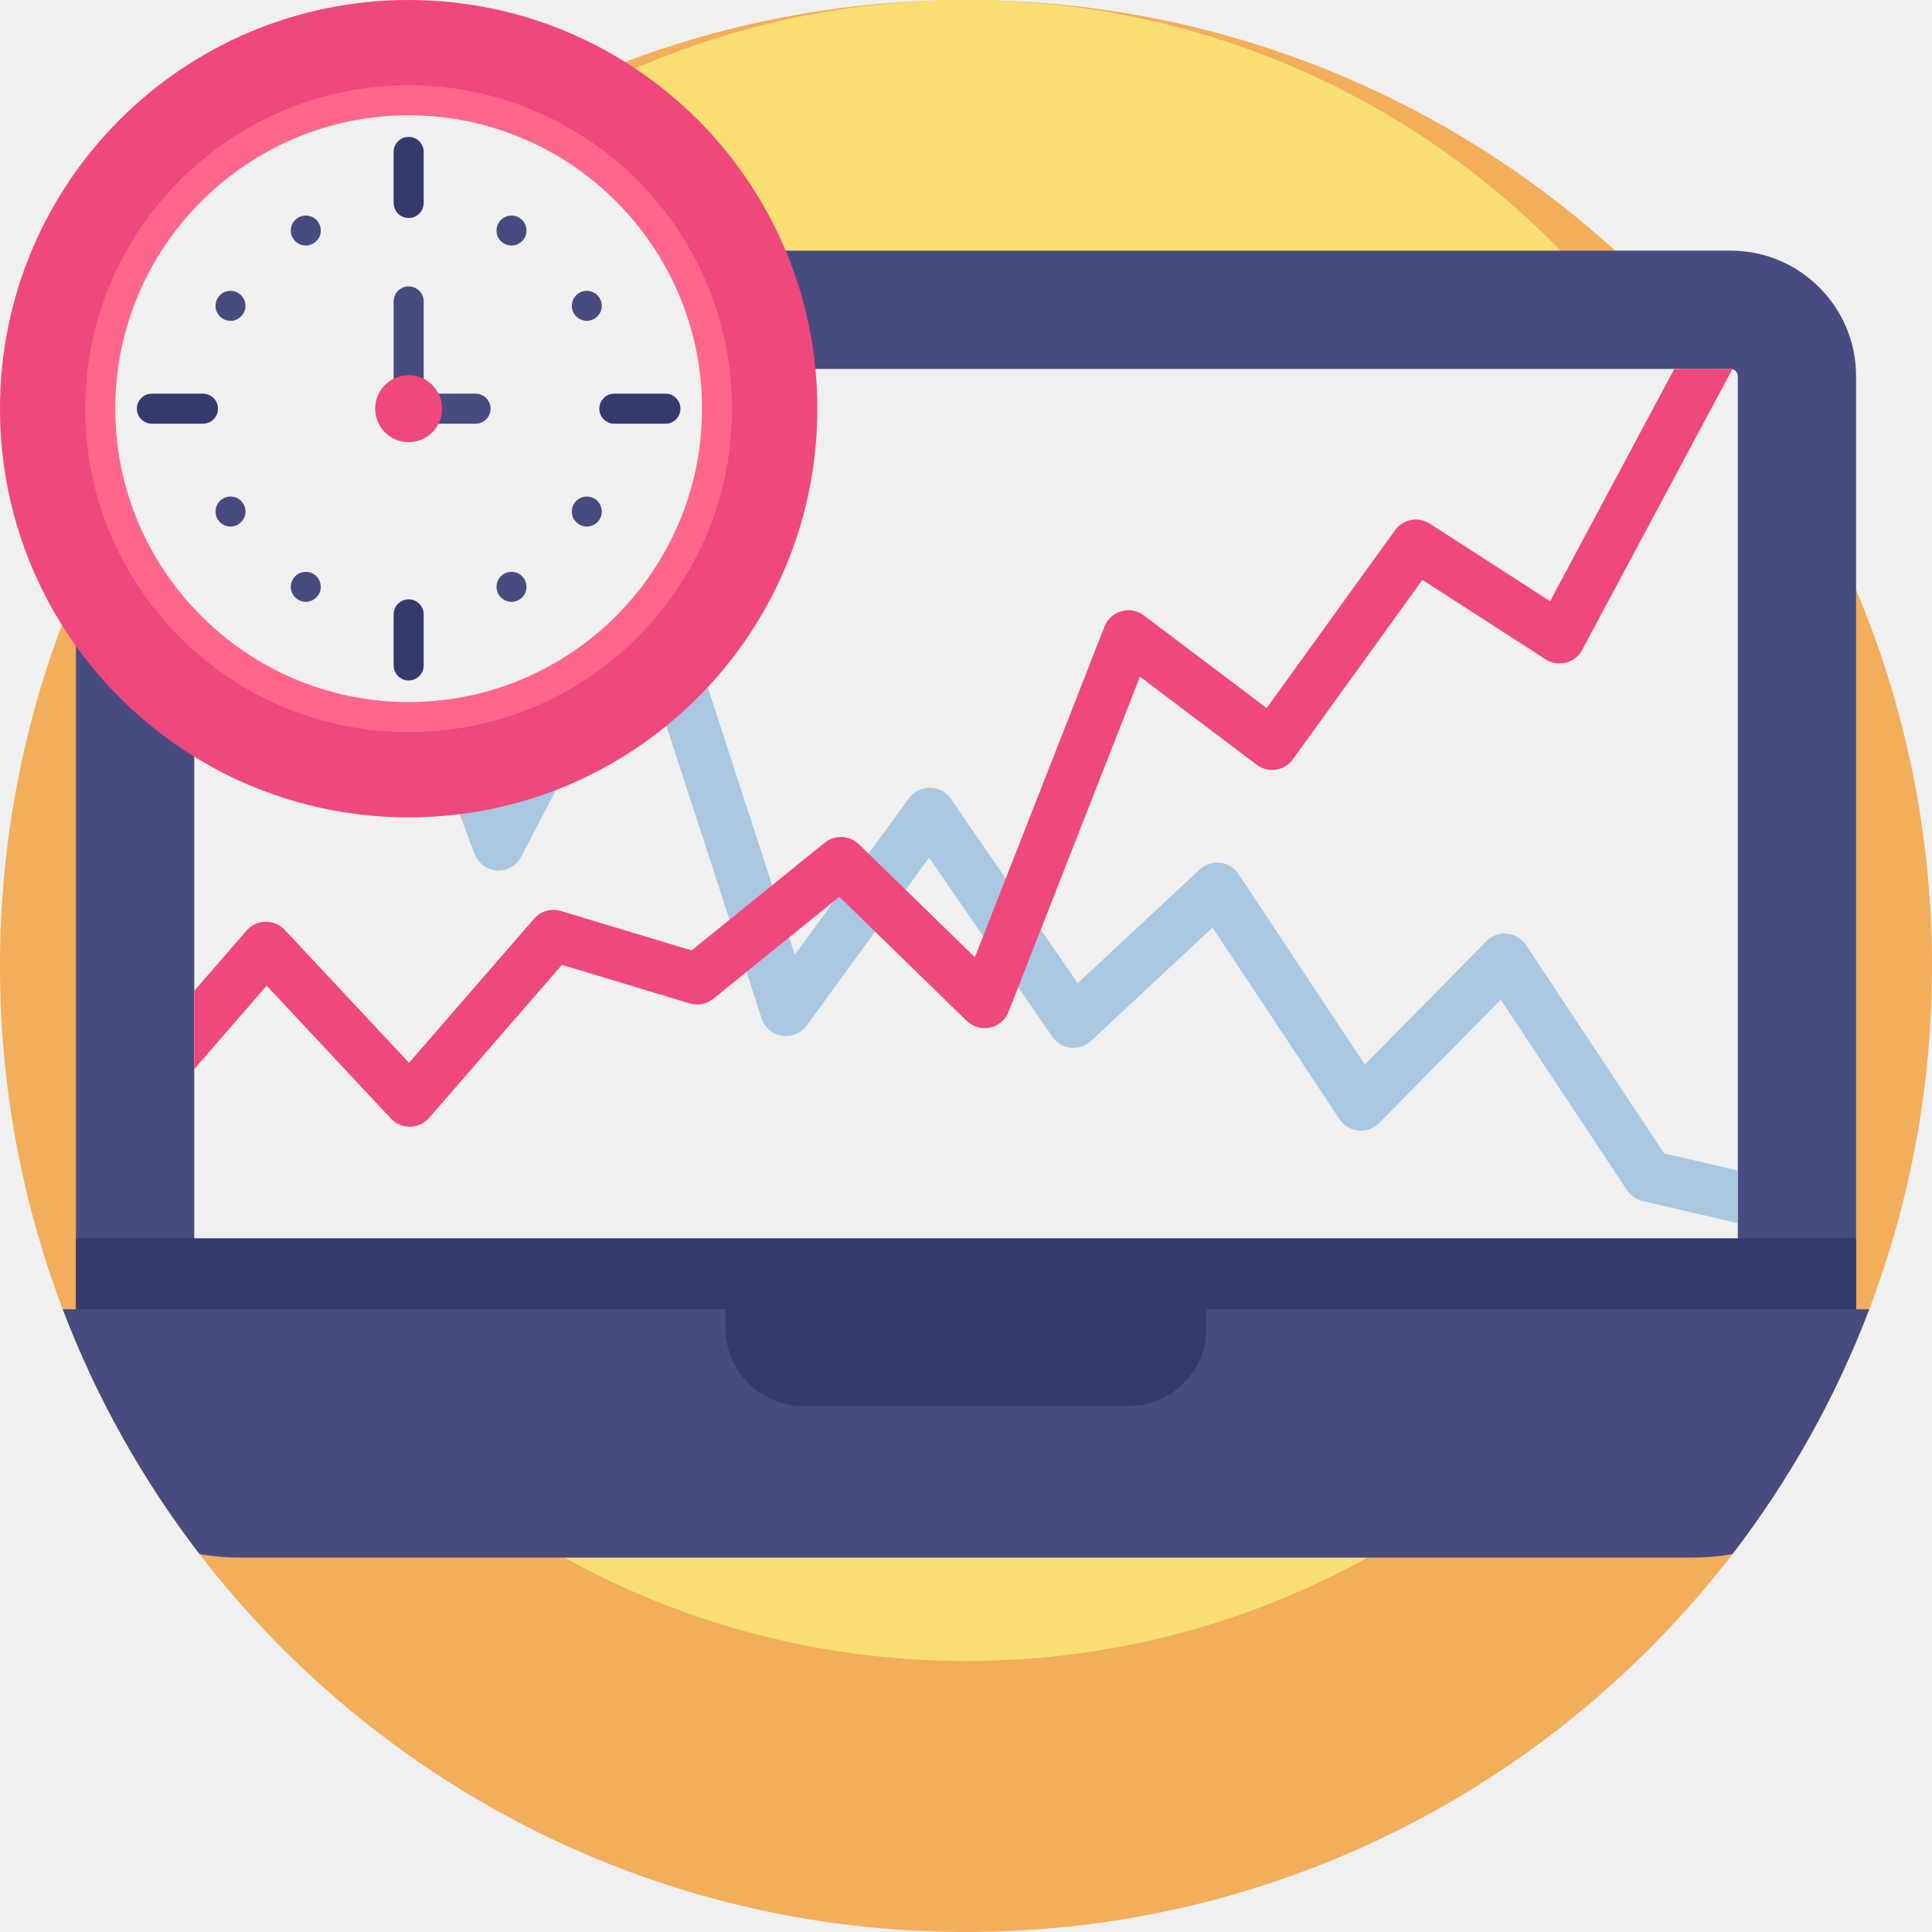
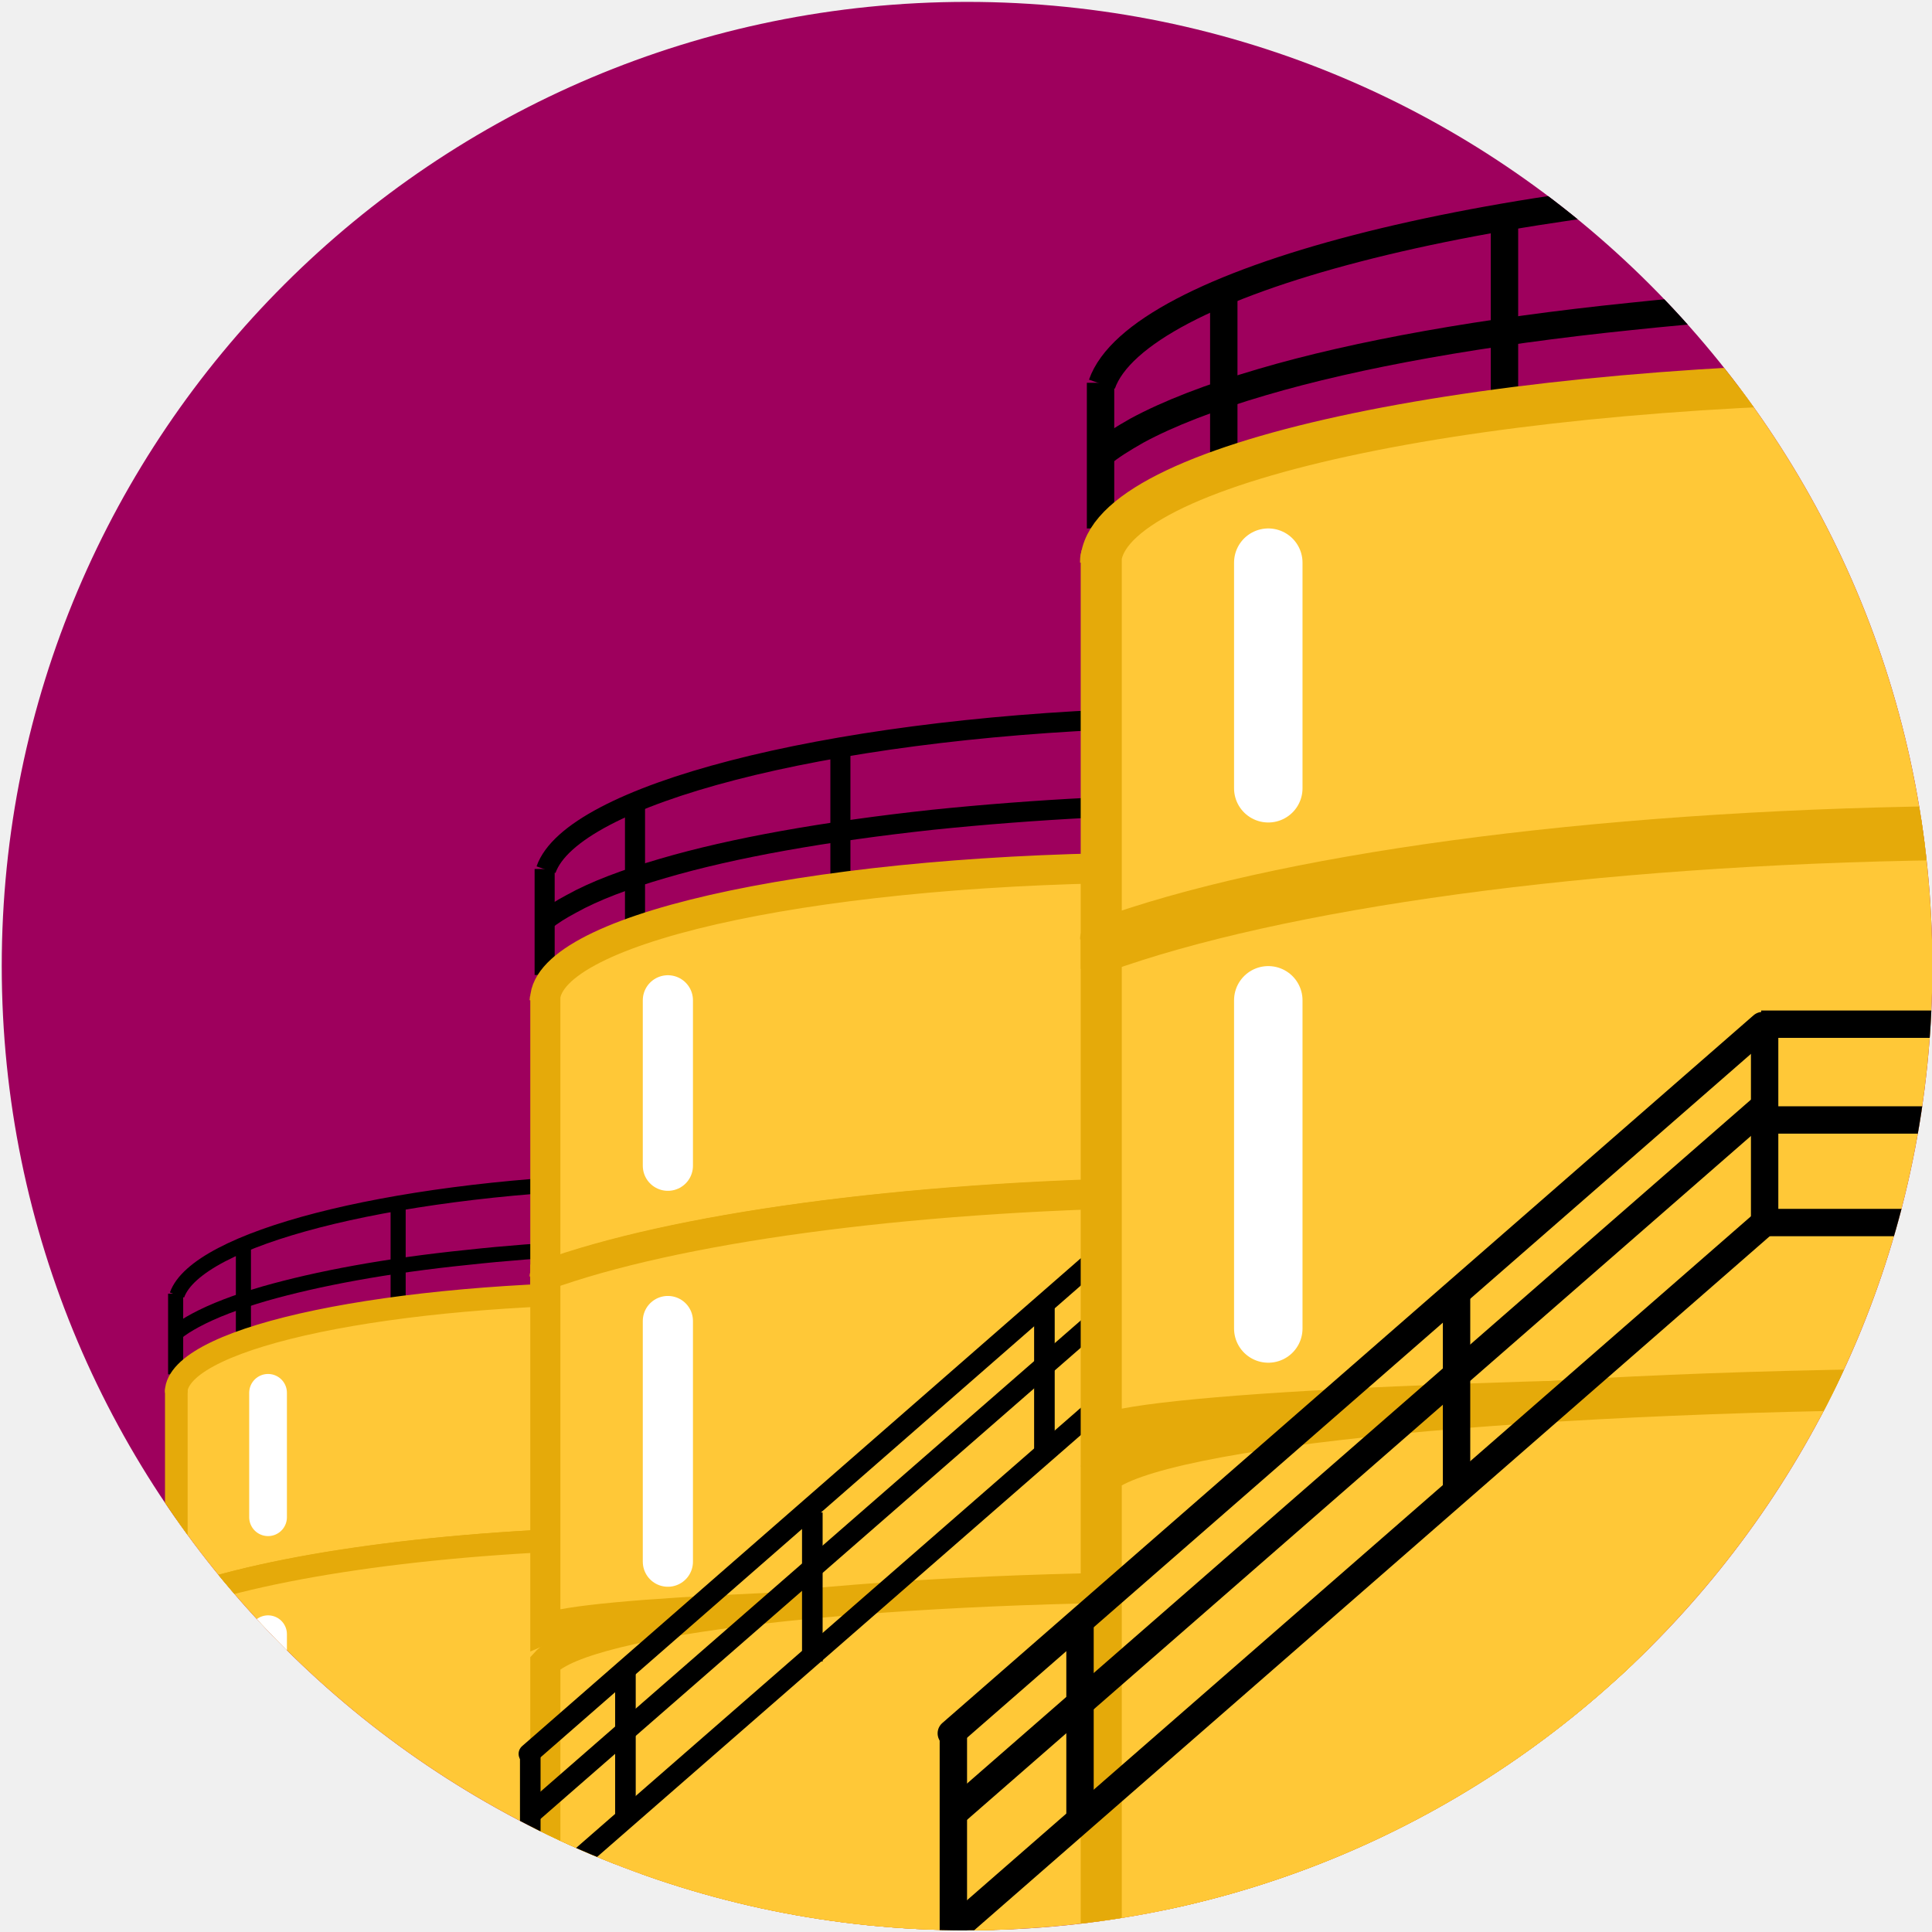
- <svg xmlns="http://www.w3.org/2000/svg" version="1.1" id="Capa_1" x="0px" y="0px" viewBox="0 0 512 512" style="enable-background:new 0 0 512 512;" xml:space="preserve">
-   <path style="fill:#F2AE5A;" d="M512,256c0,32.037-5.883,62.694-16.624,90.969c-8.934,23.479-21.222,45.307-36.268,64.899  C412.296,472.754,338.735,512,256,512S99.704,472.754,52.893,411.867c-15.047-19.592-27.335-41.42-36.268-64.899  C5.883,318.694,0,288.037,0,256C0,114.615,114.615,0,256,0S512,114.615,512,256z" />
-   <path style="fill:#F9DF73;" d="M476.092,220.092c0,27.542-5.057,53.9-14.292,78.21c-7.681,20.185-18.245,38.952-31.181,55.795  C390.373,406.442,327.13,440.184,256,440.184s-134.373-33.742-174.618-86.087c-12.936-16.844-23.501-35.61-31.181-55.795  c-9.235-24.309-14.292-50.666-14.292-78.21C35.908,98.538,134.446,0,256,0S476.092,98.538,476.092,220.092z" />
-   <path style="fill:#484B7F;" d="M491.875,99.673v250.942H20.125V99.673c0-18.359,14.89-33.249,33.249-33.249h405.243  C476.985,66.424,491.875,81.314,491.875,99.673z" />
-   <path style="fill:#F0F0F0;" d="M460.531,99.672v230.045H51.475V99.672c0-1.045,0.846-1.902,1.902-1.902h405.243  c0.157,0,0.313,0.021,0.46,0.063C459.915,98.031,460.531,98.784,460.531,99.672z" />
-   <path style="fill:#A9C7E0;" d="M460.531,310.208v13.949l-25.234-5.883c-1.682-0.397-3.156-1.421-4.117-2.863l-33.468-50.489  l-32.214,32.695c-1.432,1.463-3.459,2.194-5.496,1.996c-2.038-0.199-3.877-1.306-5.005-3.009l-33.667-50.782l-32.225,30.051  c-1.442,1.348-3.406,2.006-5.371,1.787c-1.964-0.209-3.741-1.275-4.859-2.905l-32.653-47.47l-32.444,44.492  c-1.505,2.058-4.033,3.103-6.552,2.706c-2.518-0.397-4.598-2.184-5.392-4.608l-33.081-101.637l-30.616,58.786  c-1.243,2.382-3.762,3.803-6.437,3.647c-2.675-0.167-5.005-1.881-5.945-4.389l-33.959-90.363l-40.323,48.964v-21.368l37.303-45.296  c1.536-1.87,3.971-2.779,6.353-2.382c2.393,0.397,4.389,2.038,5.245,4.305l32.737,87.113l31.065-59.643  c1.264-2.424,3.856-3.856,6.583-3.636c2.727,0.23,5.057,2.069,5.904,4.671l33.97,104.385l30.26-41.503  c1.306-1.776,3.427-2.811,5.58-2.79c2.205,0.031,4.263,1.128,5.507,2.947l33.625,48.88l32.329-30.145  c1.463-1.369,3.438-2.017,5.423-1.787c1.985,0.24,3.772,1.337,4.869,2.999l33.468,50.489l32.214-32.695  c1.442-1.463,3.459-2.194,5.496-1.996c2.038,0.199,3.877,1.306,5.005,3.009l36.603,55.223L460.531,310.208z" />
-   <path style="fill:#EF487D;" d="M459.079,97.833L419.3,172.229c-0.899,1.682-2.456,2.905-4.284,3.375  c-1.839,0.481-3.793,0.167-5.392-0.867l-32.674-21.065l-34.314,47.543c-1.076,1.484-2.696,2.476-4.493,2.748  c-1.808,0.272-3.647-0.199-5.11-1.296l-30.939-23.343l-34.826,88.837c-0.836,2.121-2.664,3.678-4.89,4.159  c-2.226,0.481-4.545-0.178-6.175-1.766l-33.771-32.893l-33.395,27.031c-1.745,1.421-4.086,1.881-6.238,1.223l-33.886-10.219  l-35.203,40.563c-1.264,1.452-3.082,2.299-5.005,2.341c-1.912,0.021-3.772-0.752-5.089-2.152L70.67,261.203l-19.195,22.12v-20.731  l13.876-15.987c1.264-1.452,3.082-2.299,5.005-2.341c1.923-0.031,3.783,0.752,5.089,2.152l32.946,35.244l33.144-38.191  c1.755-2.017,4.535-2.821,7.095-2.048l34.649,10.449l35.297-28.557c2.675-2.163,6.552-1.996,9.017,0.408l30.762,29.957  l34.356-87.646c0.773-1.985,2.435-3.48,4.472-4.054c2.048-0.585,4.242-0.178,5.945,1.108l32.549,24.555l34.032-47.135  c2.111-2.936,6.154-3.699,9.185-1.735l31.901,20.553l32.904-61.555h14.921C458.776,97.77,458.933,97.791,459.079,97.833z" />
-   <rect x="20.125" y="328.161" style="fill:#343A6E;" width="471.751" height="24.773" />
-   <path style="fill:#484B7F;" d="M495.376,346.969c-8.934,23.479-21.222,45.307-36.268,64.899c-3.584,0.606-7.272,0.919-11.034,0.919  H63.927c-3.762,0-7.45-0.313-11.034-0.919c-15.047-19.592-27.335-41.42-36.268-64.899H495.376z" />
-   <path style="fill:#343A6E;" d="M299.103,372.614h-86.212c-11.395,0-20.633-9.238-20.633-20.633v-5.018h127.478v5.018  C319.736,363.377,310.498,372.614,299.103,372.614z" />
-   <path style="fill:#EF487D;" d="M152.467,9.388C138.982,3.352,124.035,0,108.304,0C48.485,0,0,48.485,0,108.304  c0,38.85,20.453,72.926,51.185,92.036c16.579,10.314,36.156,16.268,57.117,16.268c59.812,0,108.304-48.485,108.304-108.304  C216.606,64.216,190.267,26.285,152.467,9.388z" />
-   <path style="fill:#F0F0F0;" d="M190.025,108.304c0,44.517-35.585,80.715-79.856,81.706c-0.619,0.015-1.241,0.02-1.865,0.02  c-10.37,0-20.291-1.93-29.418-5.459c-4.654-1.799-9.107-4.006-13.305-6.589c-23.402-14.369-39.013-40.194-39.013-69.678  c0-45.135,36.595-81.726,81.736-81.726c11.178,0,21.829,2.241,31.53,6.308c5.348,2.237,10.404,5.026,15.104,8.299  c3.504,2.438,6.8,5.142,9.871,8.088C180.344,64.138,190.025,85.092,190.025,108.304z" />
-   <path style="fill:#FF668C;" d="M108.304,194.011c-22.896,0-44.421-8.914-60.61-25.102c-16.191-16.188-25.107-37.711-25.107-60.606  c0-47.26,38.452-85.708,85.717-85.708c47.257,0,85.703,38.448,85.703,85.708c0,22.895-8.915,44.419-25.103,60.606  C152.716,185.096,131.195,194.011,108.304,194.011z M108.304,30.559c-42.874,0-77.755,34.876-77.755,77.745  s34.881,77.745,77.755,77.745c42.866,0,77.739-34.876,77.739-77.745C186.043,65.435,151.17,30.559,108.304,30.559z" />
-   <g>
-     <path style="fill:#343A6E;" d="M108.299,57.77c-2.198,0-3.981-1.783-3.981-3.981V40.257c0-2.198,1.783-3.981,3.981-3.981   s3.981,1.783,3.981,3.981v13.532C112.281,55.988,110.498,57.77,108.299,57.77z" />
-     <path style="fill:#343A6E;" d="M108.299,180.334c-2.198,0-3.981-1.783-3.981-3.981V162.82c0-2.198,1.783-3.981,3.981-3.981   s3.981,1.783,3.981,3.981v13.532C112.281,178.551,110.498,180.334,108.299,180.334z" />
-     <path style="fill:#343A6E;" d="M176.346,112.286h-13.532c-2.198,0-3.981-1.783-3.981-3.981c0-2.198,1.783-3.981,3.981-3.981h13.532   c2.198,0,3.981,1.783,3.981,3.981C180.327,110.503,178.546,112.286,176.346,112.286z" />
-     <path style="fill:#343A6E;" d="M53.784,112.286H40.253c-2.198,0-3.981-1.783-3.981-3.981c0-2.198,1.783-3.981,3.981-3.981h13.531   c2.198,0,3.981,1.783,3.981,3.981C57.765,110.503,55.982,112.286,53.784,112.286z" />
+ <svg xmlns="http://www.w3.org/2000/svg" xmlns:xlink="http://www.w3.org/1999/xlink" version="1.1" id="Capa_1" x="0px" y="0px" viewBox="0 0 512 512" style="enable-background:new 0 0 512 512;" xml:space="preserve">
+   <style id="style2" type="text/css">
+ 	.st_syt0{fill:#9E005D;}
+ 	.st_syt1{fill:none;}
+ 	.st_syt2{clip-path:url(#SVGID_2_);}
+ 	.st_syt3{fill:none;stroke:#000000;stroke-width:2.204;stroke-miterlimit:10;}
+ 	.st_syt4{fill:#FFC837;stroke:#E5AA0A;stroke-width:3.305;stroke-miterlimit:10;}
+ 	.st_syt5{fill:none;stroke:#E5AA0A;stroke-width:3.305;stroke-miterlimit:10;}
+ 	.st_syt6{fill:#FFC837;stroke:#E5AA0A;stroke-width:5.723;stroke-miterlimit:10;}
+ 	.st_syt7{fill:#E5AA0A;}
+ 	.st_syt8{fill:none;stroke:#FFFFFF;stroke-width:5.509;stroke-linecap:round;stroke-miterlimit:10;}
+ 	.st_syt9{fill:none;stroke:#000000;stroke-width:2.931;stroke-miterlimit:10;}
+ 	.st_syt10{fill:#FFC837;stroke:#E5AA0A;stroke-width:4.396;stroke-miterlimit:10;}
+ 	.st_syt11{fill:none;stroke:#E5AA0A;stroke-width:4.396;stroke-miterlimit:10;}
+ 	.st_syt12{fill:#FFC837;stroke:#E5AA0A;stroke-width:4.4;stroke-miterlimit:10;}
+ 	.st_syt13{fill:none;stroke:#FFFFFF;stroke-width:7.327;stroke-linecap:round;stroke-miterlimit:10;}
+ 	.st_syt14{fill:none;stroke:#000000;stroke-width:3.008;stroke-linecap:round;stroke-miterlimit:10;}
+ 	.st_syt15{fill:none;stroke:#000000;stroke-width:3.008;stroke-miterlimit:10;}
+ 	.st_syt16{fill:none;stroke:#000000;stroke-width:4;stroke-miterlimit:10;}
+ 	.st_syt17{fill:#FFC837;stroke:#E5AA0A;stroke-width:6;stroke-miterlimit:10;}
+ 	.st_syt18{fill:none;stroke:#E5AA0A;stroke-width:6;stroke-miterlimit:10;}
+ 	.st_syt19{fill:none;stroke:#FFFFFF;stroke-width:10;stroke-linecap:round;stroke-miterlimit:10;}
+ 	.st_syt20{fill:none;stroke:#000000;stroke-width:4;stroke-linecap:round;stroke-miterlimit:10;}
+ </style>
+   <ellipse style="stroke-width:1.813" ry="255.522" rx="255.816" id="circle4" cy="256.024" cx="256.279" class="st_syt0" />
+   <path style="stroke-width:0.731" id="path6" d="m -195.619,-158 c -0.152,0.351 -0.305,0.701 -0.381,0.982 v 6.593 c 5.254,-2.805 11.651,-5.33 18.961,-7.574" class="st_syt1" />
+   <g transform="matrix(1.814301,0,0,1.812214,-112.0244,-122.729)" id="g208">
+     <defs id="defs9">
+       <circle r="141" cy="209" cx="203" id="SVGID_1_" />
+     </defs>
+     <clipPath id="SVGID_2_">
+       <use height="100%" width="100%" y="0" x="0" id="use11" style="overflow:visible" xlink:href="#SVGID_1_" />
+     </clipPath>
+     <g id="g62" clip-path="url(#SVGID_2_)" class="st_syt2">
+       <g id="g32">
+         <g id="g18">
+           <path id="path14" d="m 87.4,262.7 c 0.8,-0.7 1.8,-1.3 2.9,-1.9 2.6,-1.4 6,-2.7 10.1,-3.9 7.7,-2.2 17.8,-4.1 29.6,-5.3 10.9,-1.2 23.2,-1.8 36.1,-1.8 13.4,0 26.1,0.6 37.2,1.8" class="st_syt3" />
+           <path id="path16" d="m 87.6,257.1 c 2.9,-8.2 30.4,-15.4 64.4,-16.6 0.6,0 1.2,0 1.8,-0.1 19.6,-0.6 37.3,0.9 49.6,3.8" class="st_syt3" />
+         </g>
+         <g id="g22">
+           <polyline id="polyline20" points="87.4,256.9 87.4,259.1 87.4,262.6 87.4,268.7     " class="st_syt3" />
+         </g>
+         <line id="line24" y2="262.9" x2="97.3" y1="249.7" x1="97.3" class="st_syt3" />
+         <line id="line26" y2="259" x2="119.9" y1="243.6" x1="119.9" class="st_syt3" />
+         <line id="line28" y2="256.8" x2="147.5" y1="240.8" x1="147.5" class="st_syt3" />
+         <line id="line30" y2="257.1" x2="179.7" y1="240.6" x1="179.7" class="st_syt3" />
+       </g>
+       <path id="path34" d="m 158.5,277.1 c 0,0.2 0,0.3 0,0.5" class="st_syt1" />
+       <path id="path36" d="m 158.4,307.9 v 0 c 0.1,0 0.1,0 0,0" class="st_syt1" />
+       <path id="path38" d="m 158.5,346.7 c -0.1,0 -0.2,0.1 -0.3,0.1" class="st_syt1" />
+       <path id="path40" d="m 207,261.9 v 33.7 c 0,0 0,0 0,0 -13.3,-1.9 -29.2,-3 -46.3,-3 -1.8,0 -3.5,0 -5.2,0 -28.9,0.4 -53.9,3.9 -68,9.1 v -30.8 c 1.2,-7.8 31.2,-14.1 68,-14.1 20.5,0 39,2 51.5,5.1 0,0 0,0 0,0 z" class="st_syt4" />
+       <path id="path42" d="m 87.5,270.9 c 0,0.2 0,0.3 0,0.5" class="st_syt5" />
+       <path id="path44" d="m 87.4,301.8 v 0 c 0,-0.1 0,-0.1 0,0" class="st_syt5" />
+       <path id="path46" d="m 87.5,340.6 c -0.1,0 -0.2,0.1 -0.3,0.1" class="st_syt5" />
+       <path id="path48" d="m 207,295.6 v 42.7 c -12.7,-0.5 -29.2,-0.9 -47.3,-0.9 -37.3,0 -68.1,1.4 -72.3,3.2 v -38.9 c 14.1,-5.1 39.1,-8.7 68,-9.1 1.7,0 3.5,0 5.2,0 17.1,0 33,1.1 46.4,3 0,0 0,0 0,0 z" class="st_syt4" />
+       <path id="path50" d="M 207,340 V 543 H 87.5 V 346.9 c 4.2,-5.4 34.9,-9.5 72.3,-9.5 18,0 34.5,1 47.2,2.6 z" class="st_syt6" />
+       <path id="path52" d="m 207,261.9 v 24.5 c -13.3,-1.9 -29.2,-3 -46.3,-3 -1.7,0 -3.5,0 -5.2,0 v -26.6 c 20.5,0 39,2 51.5,5.1 z" class="st_syt7" />
+       <path id="path54" d="m 207,295.6 v 36.7 c -12.7,-0.5 -29.2,-0.9 -47.3,-0.9 -1.4,0 -2.8,0 -4.2,0 v -38.8 c 1.7,0 3.5,0 5.2,0 17,0 32.9,1.1 46.3,3 z" class="st_syt7" />
+       <path id="path56" d="m 207,337.8 v 67.7 H 155.5 V 337 c 1.4,0 2.8,0 4.2,0 18,0 34.5,0.3 47.3,0.8 z" class="st_syt7" />
+       <line id="line58" y2="289.6" x2="100.9" y1="271.4" x1="100.9" class="st_syt8" />
+       <line id="line60" y2="333.1" x2="100.9" y1="306.7" x1="100.9" class="st_syt8" />
+     </g>
+     <g id="g112" clip-path="url(#SVGID_2_)" class="st_syt2">
+       <g id="g82">
+         <g id="g68">
+           <path id="path64" d="m 141.3,202.4 c 1.1,-0.9 2.4,-1.7 3.9,-2.5 3.4,-1.9 7.9,-3.6 13.4,-5.2 10.2,-3 23.7,-5.4 39.4,-7.1 14.5,-1.5 30.8,-2.4 48.1,-2.4 17.8,0 34.6,0.8 49.5,2.4" class="st_syt9" />
+           <path id="path66" d="m 141.5,194.9 c 3.8,-10.9 40.4,-20.5 85.7,-22.1 0.8,0 1.6,-0.1 2.4,-0.1 26.1,-0.8 49.6,1.2 66,5.1" class="st_syt9" />
+         </g>
+         <g id="g72">
+           <polyline id="polyline70" points="141.3,194.8 141.3,197.6 141.3,202.3 141.3,210.3     " class="st_syt9" />
+         </g>
+         <line id="line74" y2="202.6" x2="154.5" y1="185.1" x1="154.5" class="st_syt9" />
+         <line id="line76" y2="197.5" x2="184.5" y1="177" x1="184.5" class="st_syt9" />
+         <line id="line78" y2="194.6" x2="221.2" y1="173.3" x1="221.2" class="st_syt9" />
+         <line id="line80" y2="195" x2="264" y1="173" x1="264" class="st_syt9" />
+       </g>
+       <path id="path84" d="m 235.8,221.6 c 0,0.2 -0.1,0.4 -0.1,0.6" class="st_syt1" />
+       <path id="path86" d="m 235.8,262.5 v 0 c 0,0 0,0 0,0" class="st_syt1" />
+       <path id="path88" d="m 235.8,314.2 c -0.1,0.1 -0.3,0.1 -0.4,0.2" class="st_syt1" />
+       <path id="path90" d="m 300.4,201.3 v 44.9 c 0,0 0,0 -0.1,0 -17.7,-2.5 -38.9,-4 -61.5,-4 -2.3,0 -4.7,0 -7,0 -38.4,0.5 -71.7,5.2 -90.4,12.1 v -40.9 c 1.6,-10.4 41.5,-18.8 90.4,-18.8 27.4,0 51.9,2.6 68.6,6.7 -0.1,0 -0.1,0 0,0 z" class="st_syt10" />
+       <path id="path92" d="m 141.4,213.4 c 0,0.2 -0.1,0.4 -0.1,0.6" class="st_syt11" />
+       <path id="path94" d="m 141.3,254.4 v 0 c 0,-0.1 0.1,-0.1 0,0" class="st_syt11" />
+       <path id="path96" d="m 141.4,306 c -0.1,0.1 -0.3,0.1 -0.4,0.2" class="st_syt11" />
+       <path id="path98" d="m 300.4,246.2 v 56.7 c -16.9,-0.7 -38.9,-1.2 -62.9,-1.2 -49.6,0 -90.5,1.8 -96.1,4.2 v -51.7 c 18.7,-6.8 52,-11.5 90.4,-12.1 2.3,0 4.6,0 7,0 22.6,0.1 43.8,1.6 61.6,4.1 -0.1,0 -0.1,0 0,0 z" class="st_syt10" />
+       <path id="path100" d="M 300.4,302.8 V 541 h -159 V 310.9 c 5.6,-6.3 46.5,-11.1 96.1,-11.1 24,0 45.9,1.1 62.9,3 z" class="st_syt12" />
+       <path id="path102" d="m 300.3,201.3 v 32.6 c -17.7,-2.5 -38.9,-4 -61.6,-4 -2.3,0 -4.6,0 -6.9,0 v -35.4 c 27.4,0.1 51.9,2.7 68.5,6.8 z" class="st_syt7" />
+       <path id="path104" d="M 300.3,246.2 V 295 c -16.9,-0.7 -38.9,-1.2 -62.9,-1.2 -1.9,0 -3.8,0 -5.6,0 v -51.6 c 2.3,0 4.6,0 7,0 22.6,0 43.8,1.5 61.5,4 z" class="st_syt7" />
+       <path id="path106" d="M 300.3,304 V 528 H 231.8 V 301.2 c 1.9,0 3.7,0 5.6,0 24,0 46,1.1 62.9,2.8 z" class="st_syt7" />
+       <line id="line108" y2="238.2" x2="159.3" y1="214" x1="159.3" class="st_syt13" />
+       <line id="line110" y2="296.1" x2="159.3" y1="260.9" x1="159.3" class="st_syt13" />
+     </g>
+     <g id="g134" clip-path="url(#SVGID_2_)" class="st_syt2">
+       <line id="line114" y2="345.8" x2="139.2" y1="268" x1="228.3" class="st_syt14" />
+       <line id="line116" y2="345.8" x2="139.2" y1="324" x1="139.2" class="st_syt15" />
+       <line id="line118" y2="280.4" x2="214.3" y1="258.6" x1="214.3" class="st_syt15" />
+       <line id="line120" y2="310.7" x2="180.4" y1="288.9" x1="180.4" class="st_syt15" />
+       <line id="line122" y2="333.8" x2="153.1" y1="312" x1="153.1" class="st_syt15" />
+       <line id="line124" y2="324.2" x2="139" y1="246.3" x1="228.1" class="st_syt14" />
+       <line id="line126" y2="333.2" x2="139" y1="255.4" x1="228.1" class="st_syt15" />
+       <line id="line128" y2="246.2" x2="267" y1="246.2" x1="227.9" class="st_syt15" />
+       <line id="line130" y2="268" x2="267" y1="268" x1="227.9" class="st_syt15" />
+       <line id="line132" y2="256.7" x2="267" y1="256.7" x1="227.9" class="st_syt15" />
+     </g>
+     <g id="g184" clip-path="url(#SVGID_2_)" class="st_syt2">
+       <g id="g154">
+         <g id="g140">
+           <path id="path136" d="m 222.5,134.2 c 1.4,-1.2 3.2,-2.3 5.3,-3.5 4.6,-2.5 10.8,-4.9 18.3,-7.1 13.9,-4.1 32.4,-7.4 53.8,-9.6 19.8,-2.1 42,-3.3 65.6,-3.3 24.3,0 47.3,1.2 67.5,3.3" class="st_syt16" />
+           <path id="path138" d="m 222.7,123.9 c 5.2,-14.9 55.2,-28 116.9,-30.2 1.1,0 2.2,-0.1 3.2,-0.1 35.6,-1.1 67.7,1.7 90.1,7" class="st_syt16" />
+         </g>
+         <g id="g144">
+           <polyline id="polyline142" points="222.5,123.7 222.5,127.7 222.5,134.1 222.5,145     " class="st_syt16" />
+         </g>
+         <line id="line146" y2="134.5" x2="240.5" y1="110.5" x1="240.5" class="st_syt16" />
+         <line id="line148" y2="127.5" x2="281.5" y1="99.5" x1="281.5" class="st_syt16" />
+         <line id="line150" y2="123.5" x2="331.5" y1="94.5" x1="331.5" class="st_syt16" />
+         <line id="line152" y2="124" x2="390" y1="94" x1="390" class="st_syt16" />
+       </g>
+       <path id="path156" d="m 351.5,160.3 c 0,0.3 -0.1,0.6 -0.1,0.9" class="st_syt1" />
+       <path id="path158" d="m 351.4,216.3 v 0 c 0.1,-0.1 0.1,-0.1 0,0" class="st_syt1" />
+       <path id="path160" d="m 351.5,286.8 c -0.2,0.1 -0.4,0.2 -0.5,0.3" class="st_syt1" />
+       <path id="path162" d="m 439.6,132.7 v 61.2 c 0,0 0,0 -0.1,0 -24.2,-3.4 -53,-5.4 -84,-5.4 -3.2,0 -6.4,0 -9.5,0.1 -52.4,0.7 -97.9,7.1 -123.4,16.5 v -55.9 c 2.2,-14.2 56.6,-25.6 123.4,-25.6 37.4,-0.1 70.8,3.4 93.6,9.1 -0.1,0 -0.1,0 0,0 z" class="st_syt17" />
+       <path id="path164" d="m 222.6,149.1 c -0.1,0.3 -0.1,0.6 -0.1,0.9" class="st_syt18" />
+       <path id="path166" d="m 222.5,205.1 v 0 c 0,-0.1 0.1,-0.1 0,0" class="st_syt18" />
+       <path id="path168" d="m 222.6,275.6 c -0.2,0.1 -0.4,0.2 -0.5,0.3" class="st_syt18" />
+       <path id="path170" d="m 439.6,195.9 v 77.5 c -23.1,-1 -53.1,-1.6 -85.8,-1.6 -67.7,0 -123.6,2.5 -131.2,5.8 V 207 c 25.6,-9.3 71,-15.8 123.4,-16.5 3.1,0 6.3,-0.1 9.5,-0.1 31,0.1 59.8,2.1 84.1,5.5 -0.1,0 -0.1,0 0,0 z" class="st_syt17" />
+       <path id="path172" d="M 439.6,274.3 V 544 h -217 V 283.4 c 7.6,-7.1 63.4,-12.6 131.2,-12.6 32.7,0 62.7,1.3 85.8,3.5 z" class="st_syt17" />
+       <path id="path174" d="m 439.5,132.7 v 44.4 c -24.2,-3.4 -53.1,-5.4 -84.1,-5.4 -3.2,0 -6.3,0 -9.4,0.1 v -48.3 c 37.4,0 70.8,3.5 93.5,9.2 z" class="st_syt7" />
+       <path id="path176" d="m 439.5,193.9 v 66.7 c -23.1,-1 -53.1,-1.6 -85.8,-1.6 -2.6,0 -5.1,0 -7.7,0 v -70.5 c 3.1,0 6.3,-0.1 9.5,-0.1 31,0.1 59.8,2.1 84,5.5 z" class="st_syt7" />
+       <path id="path178" d="M 439.5,272.2 V 519 H 346 V 269 c 2.5,0 5.1,0 7.7,0 32.7,0 62.7,1.2 85.8,3.2 z" class="st_syt7" />
+       <line id="line180" y2="183" x2="247" y1="150" x1="247" class="st_syt19" />
+       <line id="line182" y2="262" x2="247" y1="214" x1="247" class="st_syt19" />
+     </g>
+     <g id="g206" clip-path="url(#SVGID_2_)" class="st_syt2">
+       <line id="line186" y2="350" x2="201" y1="246.5" x1="319.5" class="st_syt20" />
+       <line id="line188" y2="350" x2="201" y1="321" x1="201" class="st_syt16" />
+       <line id="line190" y2="247" x2="319.5" y1="218" x1="319.5" class="st_syt16" />
+       <line id="line192" y2="286" x2="274.5" y1="257" x1="274.5" class="st_syt16" />
+       <line id="line194" y2="334" x2="219.5" y1="305" x1="219.5" class="st_syt16" />
+       <line id="line196" y2="321.2" x2="200.7" y1="217.7" x1="319.2" class="st_syt20" />
+       <line id="line198" y2="333.2" x2="200.7" y1="229.7" x1="319.2" class="st_syt16" />
+       <line id="line200" y2="217.5" x2="422" y1="217.5" x1="319" class="st_syt16" />
+       <line id="line202" y2="246.5" x2="422" y1="246.5" x1="319" class="st_syt16" />
+       <line id="line204" y2="231.5" x2="423" y1="231.5" x1="319" class="st_syt16" />
+     </g>
  </g>
-   <g>
-     <path style="fill:#484B7F;" d="M155.512,85.028c-1.66,0-3.191-1.076-3.748-2.64c-0.557-1.565-0.067-3.365,1.223-4.418   c1.309-1.07,3.189-1.187,4.626-0.302c1.42,0.875,2.151,2.623,1.783,4.248C158.99,83.71,157.356,85.028,155.512,85.028z" />
-     <path style="fill:#484B7F;" d="M61.089,139.545c-1.596,0-3.068-0.988-3.679-2.461c-0.645-1.554-0.216-3.406,1.052-4.514   c1.257-1.097,3.095-1.295,4.557-0.488c1.443,0.796,2.264,2.473,2,4.101C64.711,138.091,63.027,139.545,61.089,139.545z" />
-     <path style="fill:#484B7F;" d="M135.558,65.073c-1.669,0-3.18-1.073-3.745-2.639c-0.556-1.539-0.079-3.32,1.169-4.376   c1.307-1.105,3.221-1.242,4.676-0.344c1.393,0.86,2.123,2.555,1.801,4.159C139.09,63.711,137.433,65.073,135.558,65.073z" />
-     <path style="fill:#484B7F;" d="M81.04,159.496c-1.643,0-3.143-1.043-3.723-2.577c-0.608-1.61-0.08-3.497,1.284-4.551   c1.263-0.975,3.023-1.099,4.409-0.31c1.471,0.837,2.267,2.574,1.934,4.237C84.577,158.135,82.916,159.496,81.04,159.496z" />
-     <path style="fill:#484B7F;" d="M81.04,65.073c-1.64,0-3.145-1.044-3.723-2.579c-0.589-1.564-0.114-3.398,1.179-4.465   c1.232-1.017,3.01-1.201,4.42-0.447c1.489,0.796,2.327,2.491,2.053,4.159C84.657,63.641,82.961,65.073,81.04,65.073z" />
-     <path style="fill:#484B7F;" d="M135.558,159.496c-1.619,0-3.103-1.012-3.699-2.515c-0.625-1.577-0.156-3.446,1.156-4.528   c1.233-1.018,3.008-1.199,4.42-0.447c1.515,0.807,2.36,2.568,2.033,4.257C139.108,158.117,137.448,159.496,135.558,159.496z" />
-     <path style="fill:#484B7F;" d="M61.089,85.028c-1.661,0-3.184-1.071-3.745-2.633c-0.563-1.567-0.071-3.369,1.218-4.424   c1.256-1.029,3.048-1.179,4.465-0.395c1.449,0.801,2.263,2.489,1.987,4.122C64.695,83.592,63.015,85.028,61.089,85.028z" />
-     <path style="fill:#484B7F;" d="M155.512,139.545c-1.618,0-3.108-1.019-3.703-2.52c-0.623-1.57-0.158-3.403,1.127-4.495   c1.303-1.108,3.224-1.251,4.676-0.348c1.433,0.89,2.157,2.646,1.773,4.286C158.971,138.246,157.341,139.545,155.512,139.545z" />
-     <path style="fill:#484B7F;" d="M126.032,112.286h-17.733c-2.198,0-3.981-1.783-3.981-3.981V79.878c0-2.198,1.783-3.981,3.981-3.981   s3.981,1.783,3.981,3.981v24.444h13.752c2.198,0,3.981,1.783,3.981,3.981C130.014,110.502,128.231,112.286,126.032,112.286z" />
-   </g>
-   <path style="fill:#EF487D;" d="M117.162,108.304c0,4.83-3.861,8.756-8.663,8.864c-0.067,0.002-0.135,0.002-0.203,0.002  c-1.125,0-2.202-0.209-3.191-0.592c-0.505-0.195-0.988-0.435-1.443-0.715c-2.539-1.559-4.233-4.36-4.233-7.559  c0-4.896,3.971-8.866,8.867-8.866c1.213,0,2.368,0.243,3.421,0.684c0.58,0.242,1.128,0.545,1.638,0.901  c0.38,0.264,0.738,0.558,1.071,0.878C116.112,103.512,117.162,105.785,117.162,108.304z" />
-   <g>
- </g>
-   <g>
- </g>
-   <g>
- </g>
-   <g>
- </g>
-   <g>
- </g>
-   <g>
- </g>
-   <g>
- </g>
-   <g>
- </g>
-   <g>
- </g>
-   <g>
- </g>
-   <g>
- </g>
-   <g>
- </g>
-   <g>
- </g>
-   <g>
- </g>
-   <g>
- </g>
</svg>
